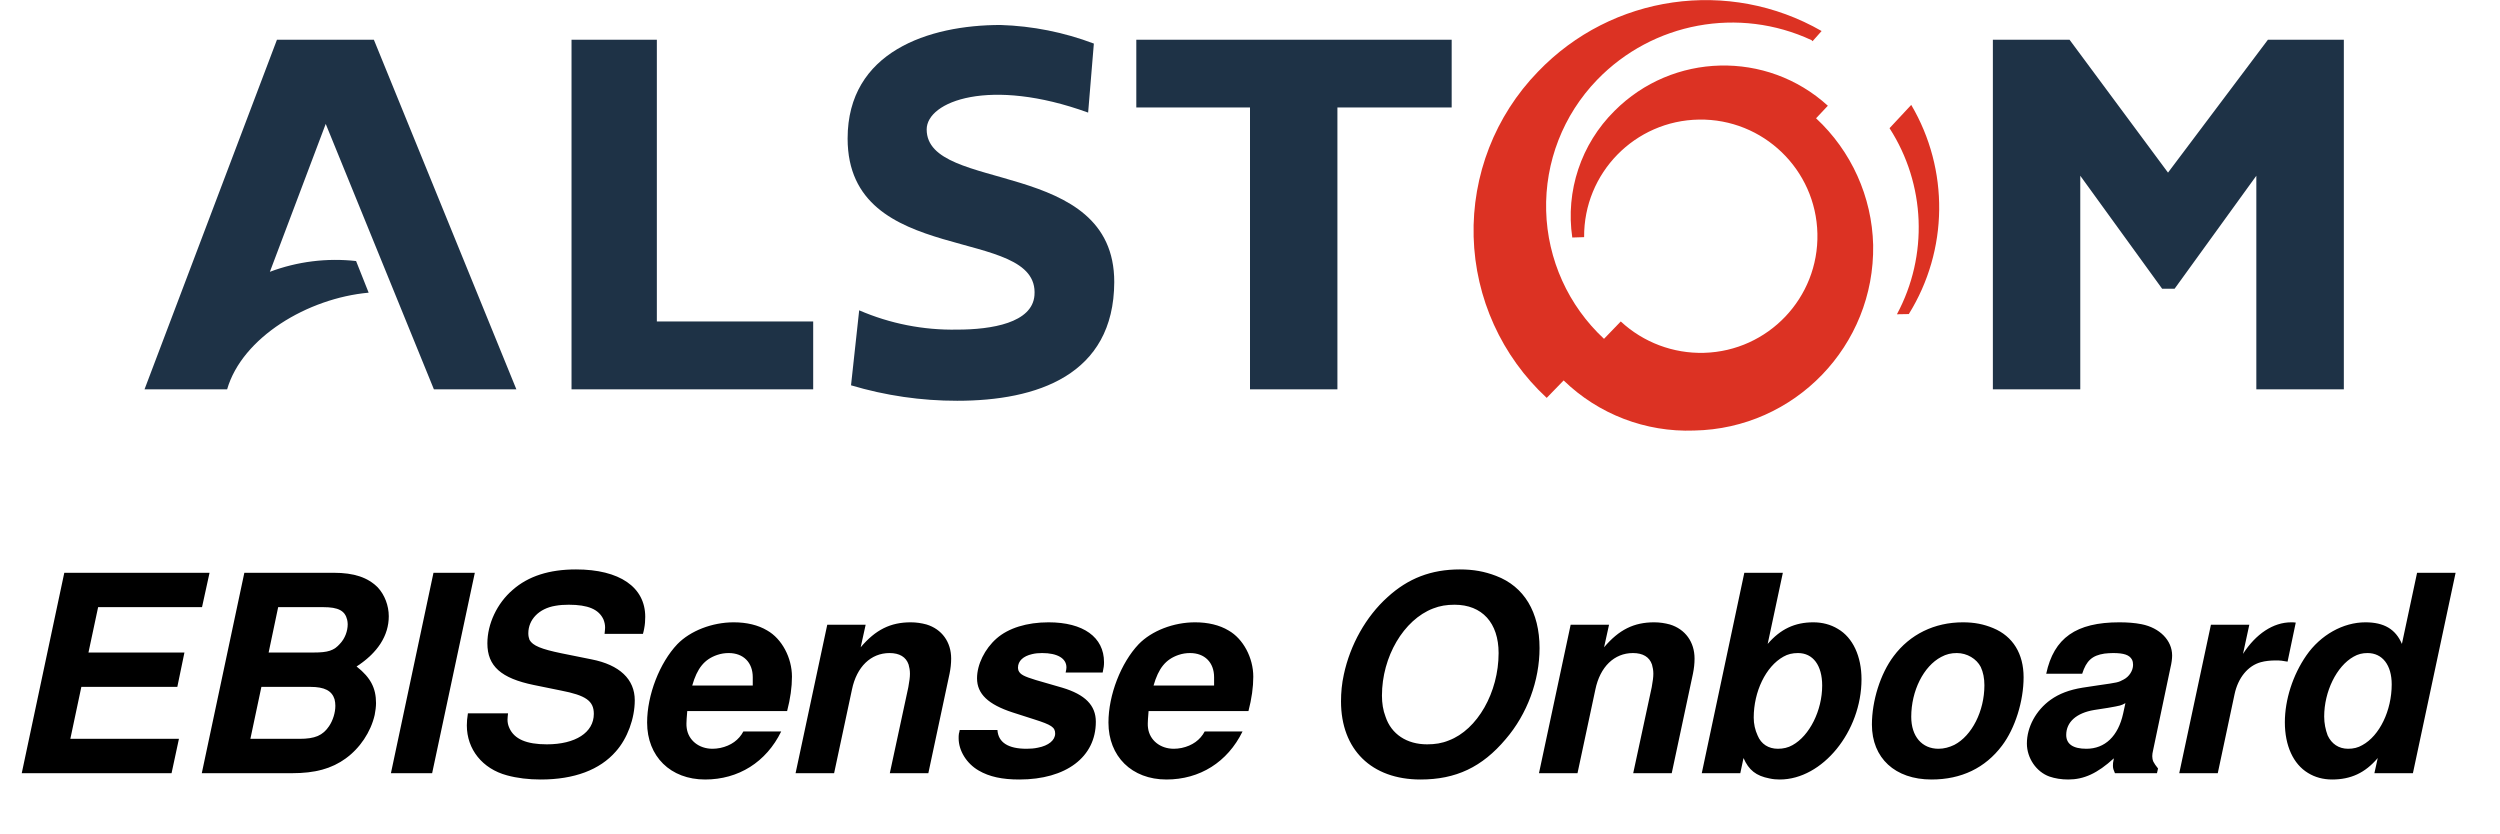
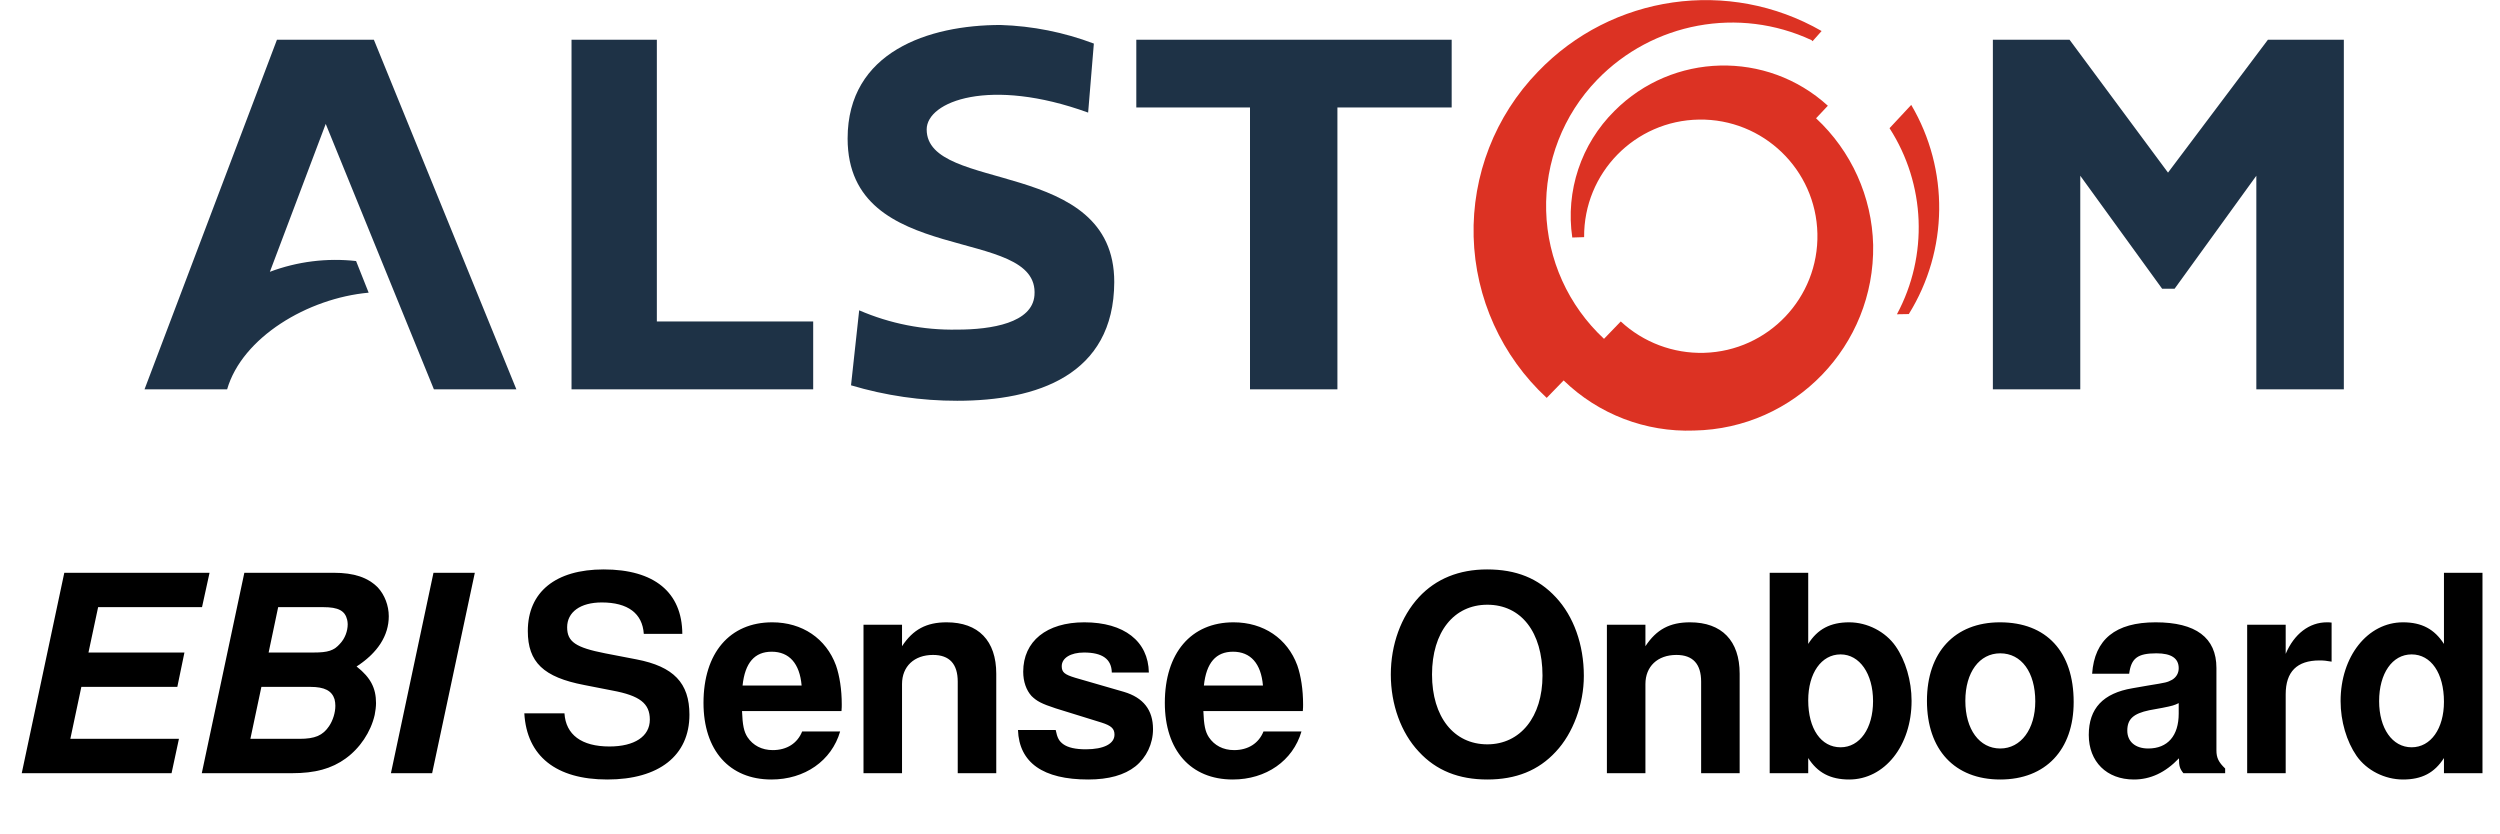
<svg xmlns="http://www.w3.org/2000/svg" width="291px" height="97px" viewBox="0 0 291 97" version="1.1">
  <g id="Page-2" stroke="none" stroke-width="1" fill="none" fill-rule="evenodd">
    <g id="Group-2">
      <g id="Group" transform="translate(16, 0)" fill-rule="nonzero">
        <path d="M206.467,12.211 L203.942,14.921 C208.142,21.449 208.472,29.741 204.802,36.581 L206.186,36.557 C210.799,29.125 210.907,19.747 206.467,12.211 L206.467,12.211 Z M195.389,13.768 L196.762,12.308 C189.651,5.836 178.707,6.104 171.921,12.916 C168.037,16.768 166.216,22.236 167.013,27.647 L168.392,27.604 C168.333,20.141 174.308,14.029 181.77,13.919 C189.232,13.809 195.385,19.742 195.546,27.203 C195.708,34.664 189.817,40.858 182.357,41.07 C178.77,41.169 175.288,39.858 172.657,37.418 L170.707,39.44 C166.551,35.579 164.123,30.208 163.972,24.537 C163.82,18.866 165.957,13.373 169.901,9.295 C176.388,2.587 186.416,0.732 194.873,4.677 L194.98,4.799 L196.035,3.611 C185.248,-2.59 171.622,-0.634 163.015,8.351 C158.037,13.481 155.339,20.402 155.531,27.547 C155.723,34.692 158.79,41.458 164.036,46.313 L166.008,44.283 C170.063,48.218 175.55,50.325 181.196,50.115 C192.912,49.896 202.237,40.231 202.036,28.515 C201.897,22.905 199.501,17.588 195.39,13.768 L195.389,13.768 Z" id="Shape" fill="#DC3223" />
        <path d="M60.457,4.628 L50.526,4.628 L50.526,45.32 L78.655,45.32 L78.655,37.42 L60.457,37.42 L60.457,4.628 Z M16.236,4.628 L0.822,45.32 L10.437,45.32 C12.187,39.274 19.812,34.708 26.911,34.068 L25.448,30.385 C22.051,30.008 18.614,30.437 15.414,31.638 L21.914,14.422 L34.507,45.322 L44.107,45.322 L27.52,4.628 L16.236,4.628 Z M116.266,12.508 L129.5,12.508 L129.5,45.32 L139.675,45.32 L139.675,12.508 L152.975,12.508 L152.975,4.627 L116.266,4.627 L116.266,12.508 L116.266,12.508 Z M247.983,4.628 L236.356,20.093 L224.897,4.628 L215.97,4.628 L215.97,45.32 L226.144,45.32 L226.144,20.457 L235.672,33.608 L237.123,33.608 L246.637,20.457 L246.637,45.32 L256.823,45.32 L256.823,4.628 L247.983,4.628 Z M91.865,15.067 C91.865,11.797 99.207,8.948 110.659,13.106 L111.325,5.072 C107.848,3.755 104.178,3.024 100.462,2.908 C92.12,2.908 82.662,6.008 82.662,16.124 C82.662,31.285 105.051,26.099 104.412,34.374 C104.163,37.587 99.423,38.367 95.42,38.367 C91.499,38.443 87.608,37.678 84.009,36.121 L83.059,44.85 C87.07,46.049 91.234,46.655 95.42,46.65 C104.648,46.65 113.661,43.711 113.699,32.834 C113.717,18.296 91.865,22.526 91.865,15.067 L91.865,15.067 Z" id="Shape" fill="#1E3246" />
      </g>
-       <text id="EBI-Sense-Onboard" font-family="Helvetica-BoldOblique, Helvetica" font-size="32" font-style="italic" font-weight="bold" letter-spacing="-0.48" fill="#000000">
-         <tspan x="0" y="90">EBI</tspan>
-         <tspan x="51.904" y="90" font-family="Helvetica-Bold, Helvetica"> Sense Onboard</tspan>
+       <text id="EBI-Sense-Onboard" font-family="Helvetica-BoldOblique, Helvetica" font-size="32" font-weight="bold" letter-spacing="-0.48" fill="#000000">
+         <tspan font-style="italic" x="0" y="90">EBI</tspan>
+         <tspan x="60" y="90" font-family="Helvetica-Bold, Helvetica"> Sense Onboard</tspan>
      </text>
    </g>
  </g>
</svg>
